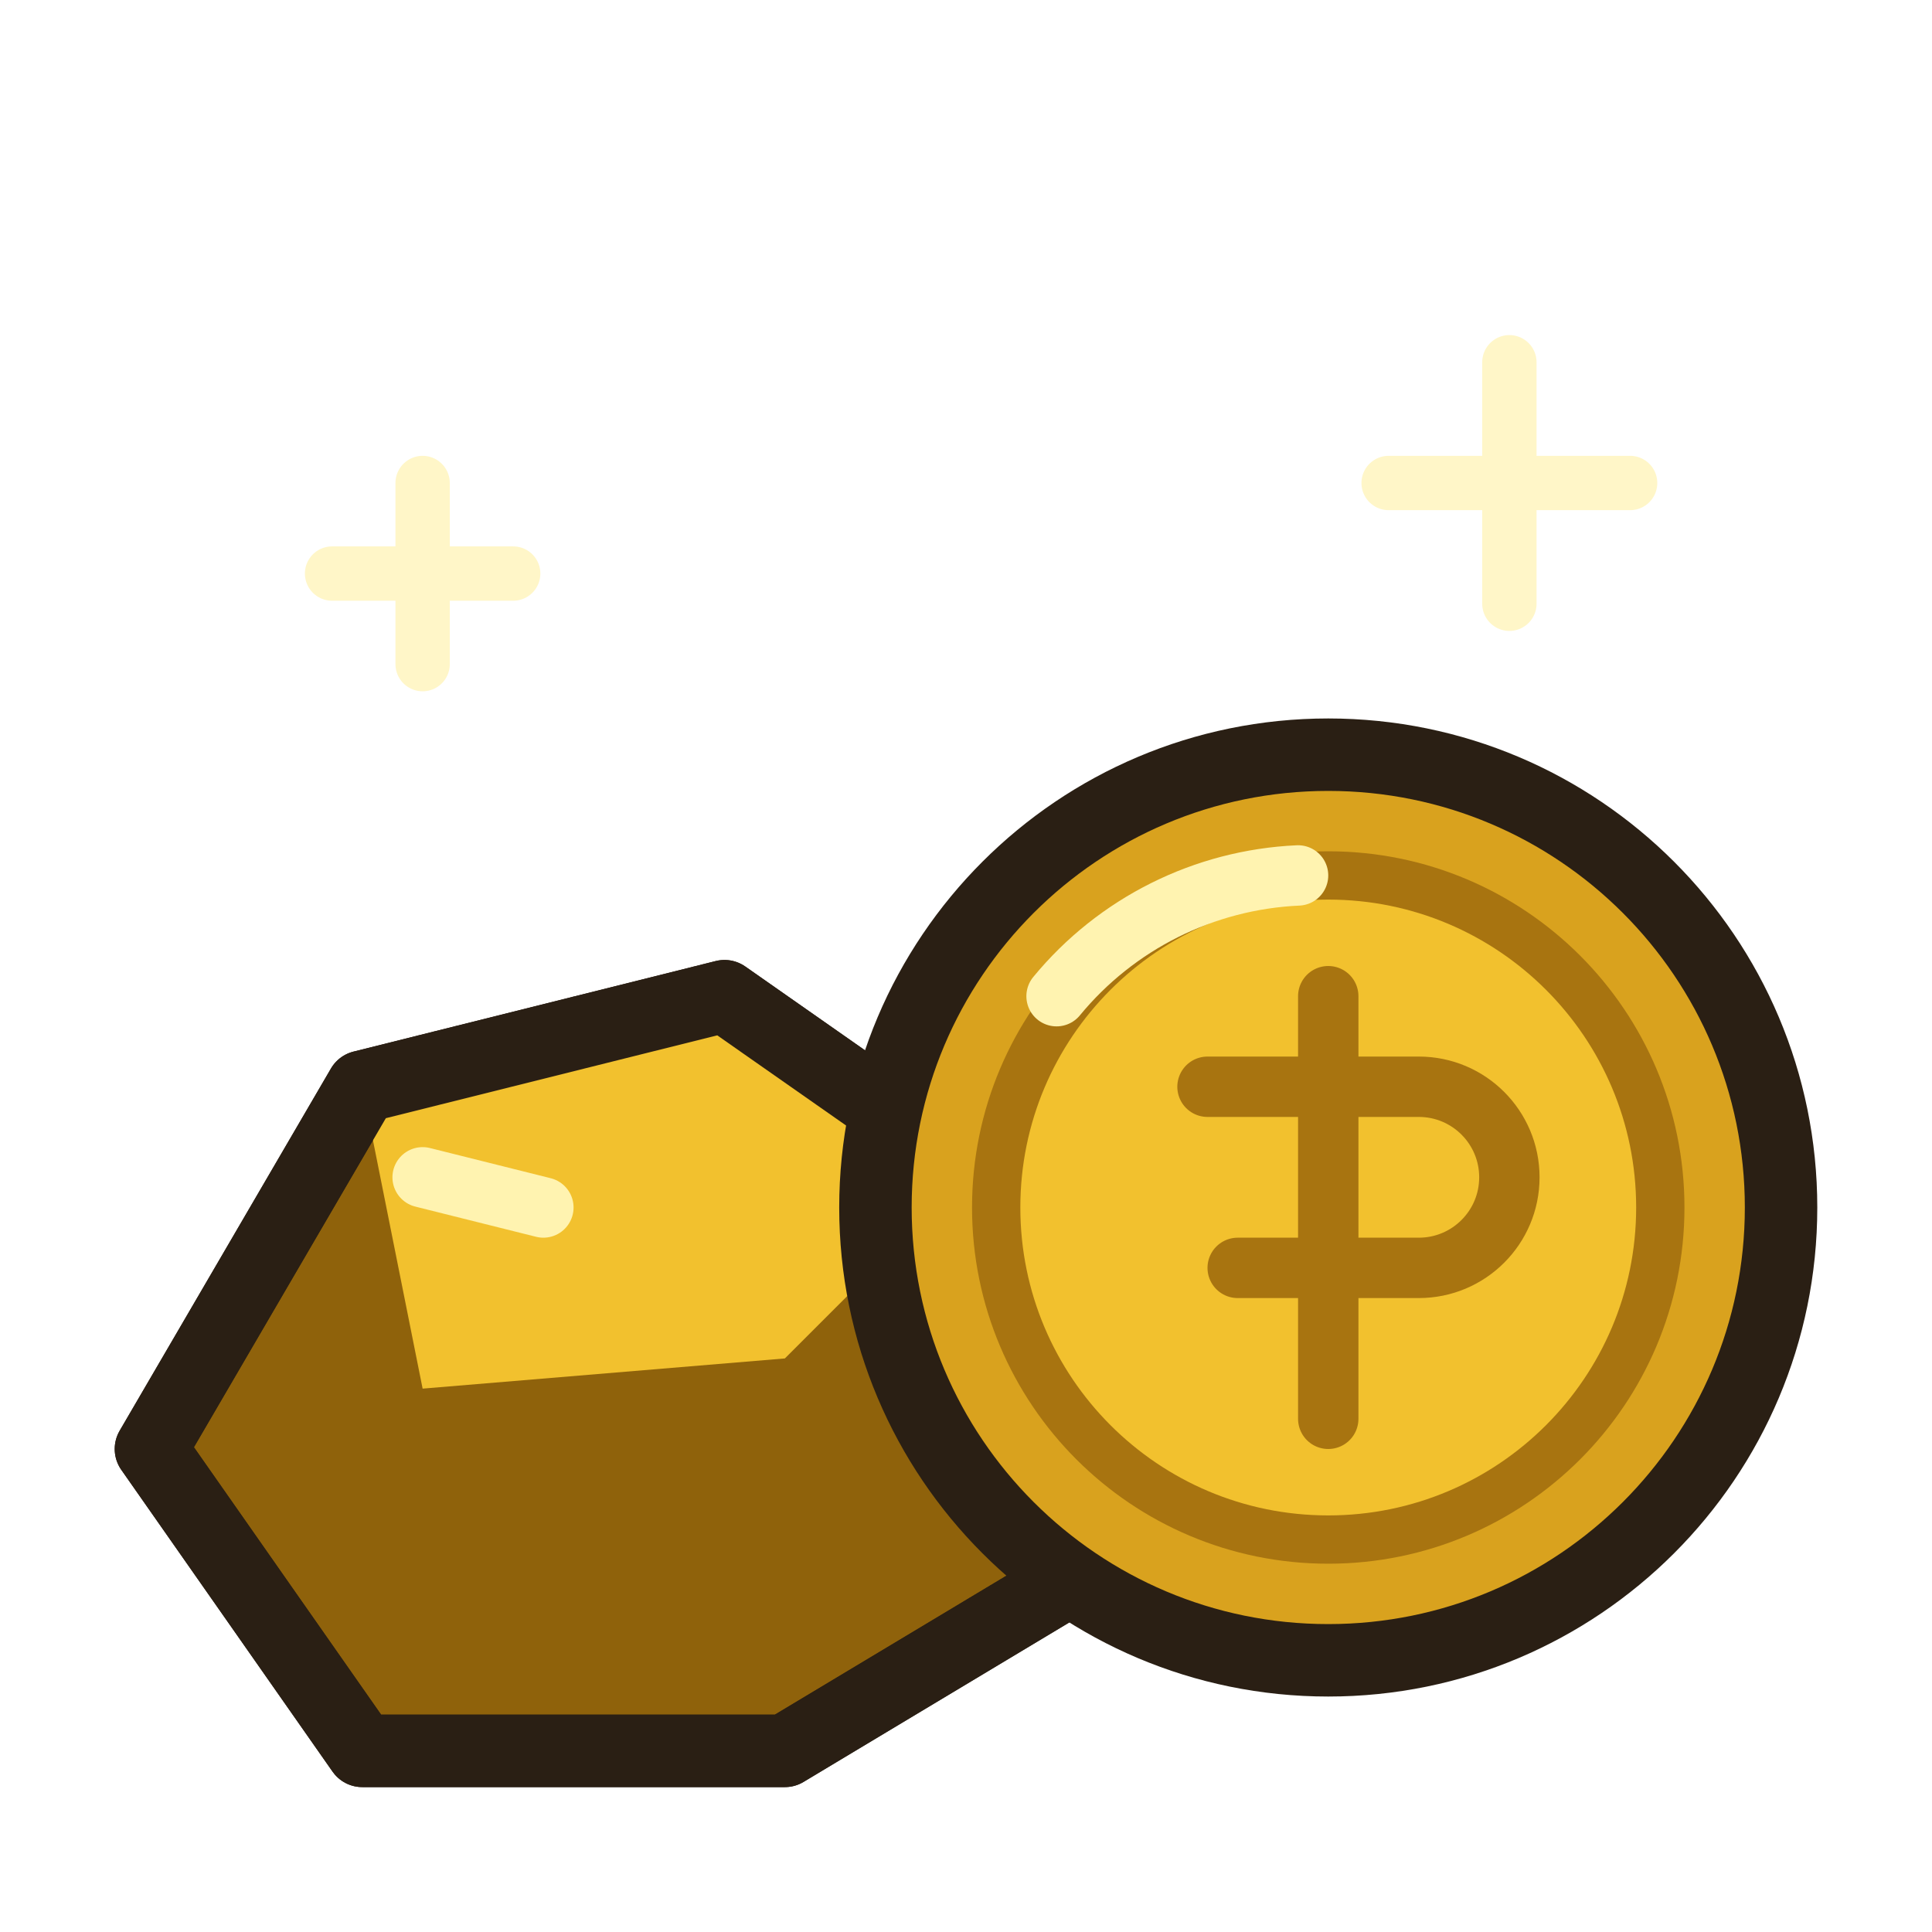
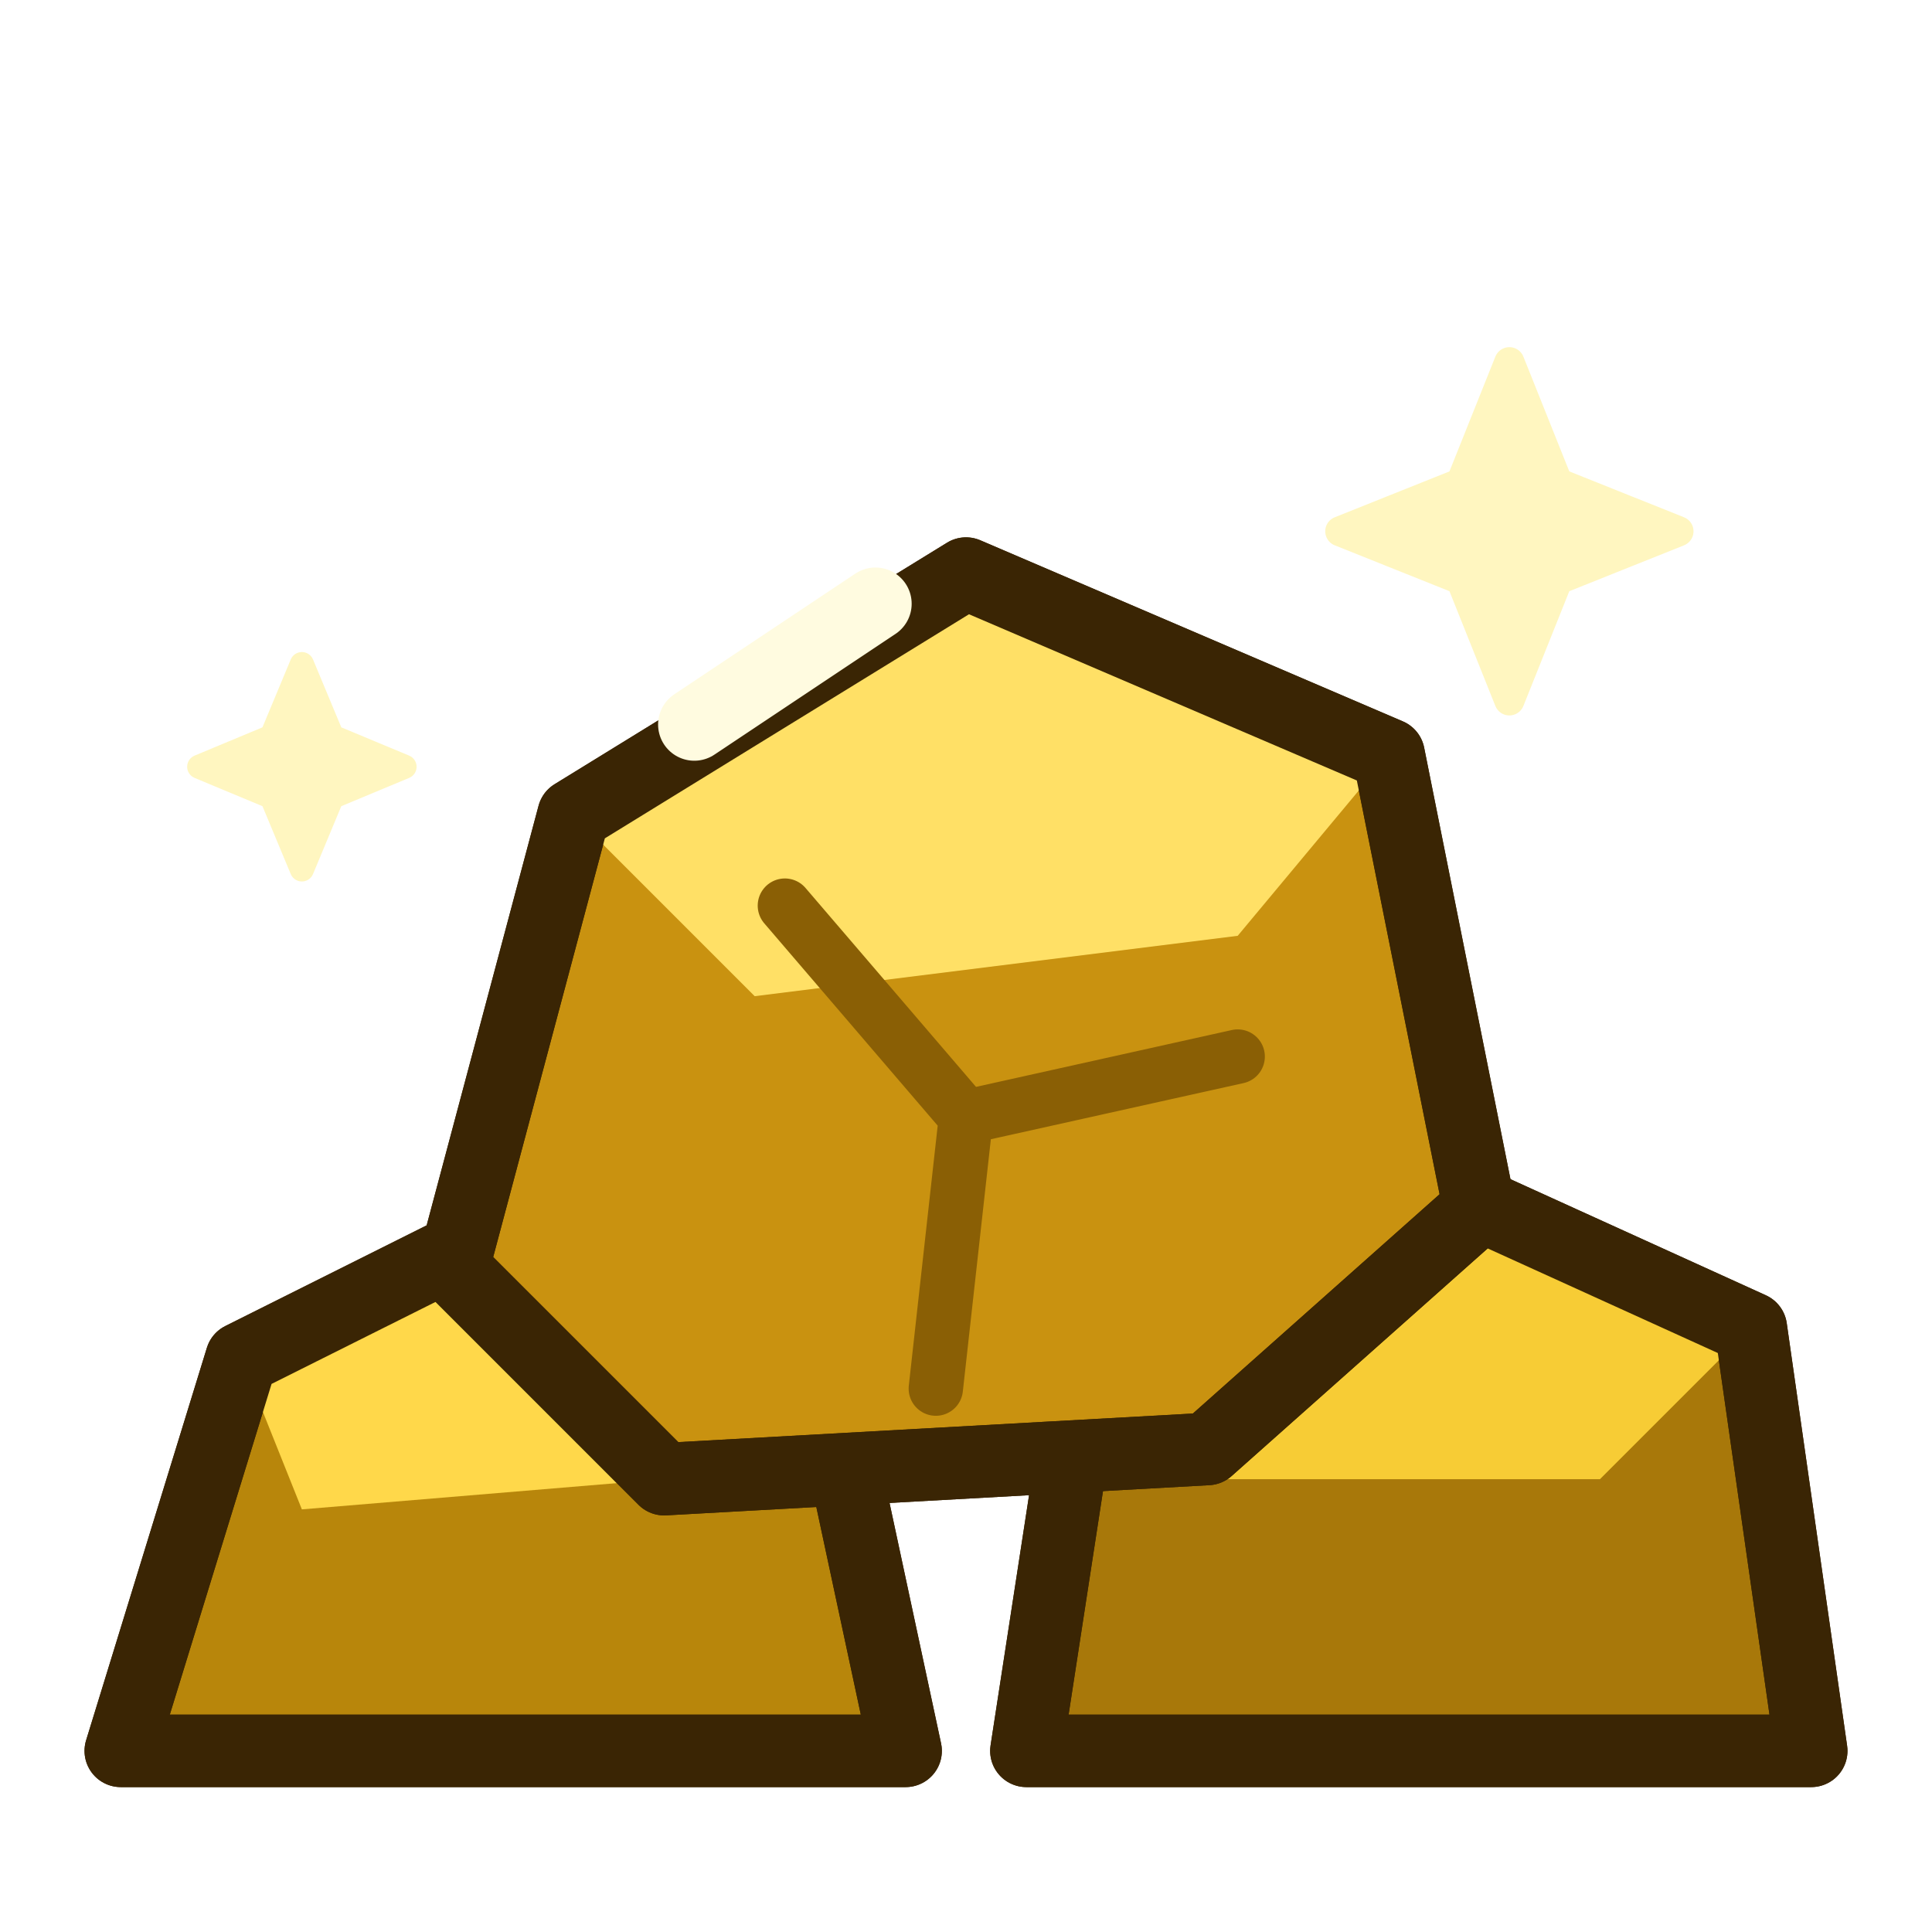
<svg xmlns="http://www.w3.org/2000/svg" width="64" height="64" viewBox="0 0 64 64">
-   <g stroke="#2a1f14" stroke-width="2.4" stroke-linejoin="round" stroke-linecap="round">
-     <path d="M5 48l7-12 12-3 10 7 2 12-10 6H12z" fill="#8f620b" />
-     <path d="M12 36l12-3 8 6-6 6-12 1z" fill="#f2c12e" stroke="none" />
-     <path d="M5 48l7-12 12-3 10 7 2 12-10 6H12z" fill="none" />
-     <path d="M14 39l4 1" stroke="#fff3b0" stroke-width="2" />
-     <circle cx="44" cy="40" r="15" fill="#d9a21e" />
-     <circle cx="44" cy="40" r="11" fill="#f2c12e" stroke="#a87410" stroke-width="1.6" />
-     <path d="M44 33v14M40 36h7a3 3 0 0 1 0 6h-6" fill="none" stroke="#a87410" stroke-width="2" />
-     <path d="M35 33a11 11 0 0 1 8-4" fill="none" stroke="#fff3b0" stroke-width="2" />
-     <path d="M50 12v8M46 16h8M14 16v6M11 19h6" stroke="#fff6c8" stroke-width="1.8" />
+   <g stroke="#3a2504" stroke-width="2.4" stroke-linejoin="round" stroke-linecap="round">
+     <path d="M4 58l4-13 10-5 9 4 3 14z" fill="#b8860b" />
+     <path d="M8 45l10-5 9 4-5 5-12 1z" fill="#ffd84a" stroke="none" />
+     <path d="M4 58l4-13 10-5 9 4 3 14z" fill="none" />
+     <path d="M34 58l2-13 11-6 11 5 2 14z" fill="#a8780a" />
+     <path d="M36 45l11-6 11 5-5 5-15 0z" fill="#f7cc35" stroke="none" />
+     <path d="M34 58l2-13 11-6 11 5 2 14z" fill="none" />
+     <path d="M15 42l4-15 13-8 14 6 3 15-9 8-18 1z" fill="#c99210" />
+     <path d="M19 27l13-8 14 6-5 6-16 2z" fill="#ffe066" stroke="none" />
+     <path d="M15 42l4-15 13-8 14 6 3 15-9 8-18 1z" fill="none" />
+     <path d="M26 30l6 7 9-2M32 37l-1 9" fill="none" stroke="#8a5f05" stroke-width="1.8" />
+     <path d="M23 24l6-4" stroke="#fffbe0" stroke-width="2.4" />
+     <path d="M50 12l1.6 4 4 1.6-4 1.6-1.6 4-1.6-4-4-1.6 4-1.6z" fill="#fff6c0" stroke="#fff6c0" stroke-width="1" />
+     <path d="M10 22l1 2.4 2.4 1-2.4 1-1 2.4-1-2.4-2.4-1 2.4-1z" fill="#fff6c0" stroke="#fff6c0" stroke-width=".8" />
  </g>
</svg>
